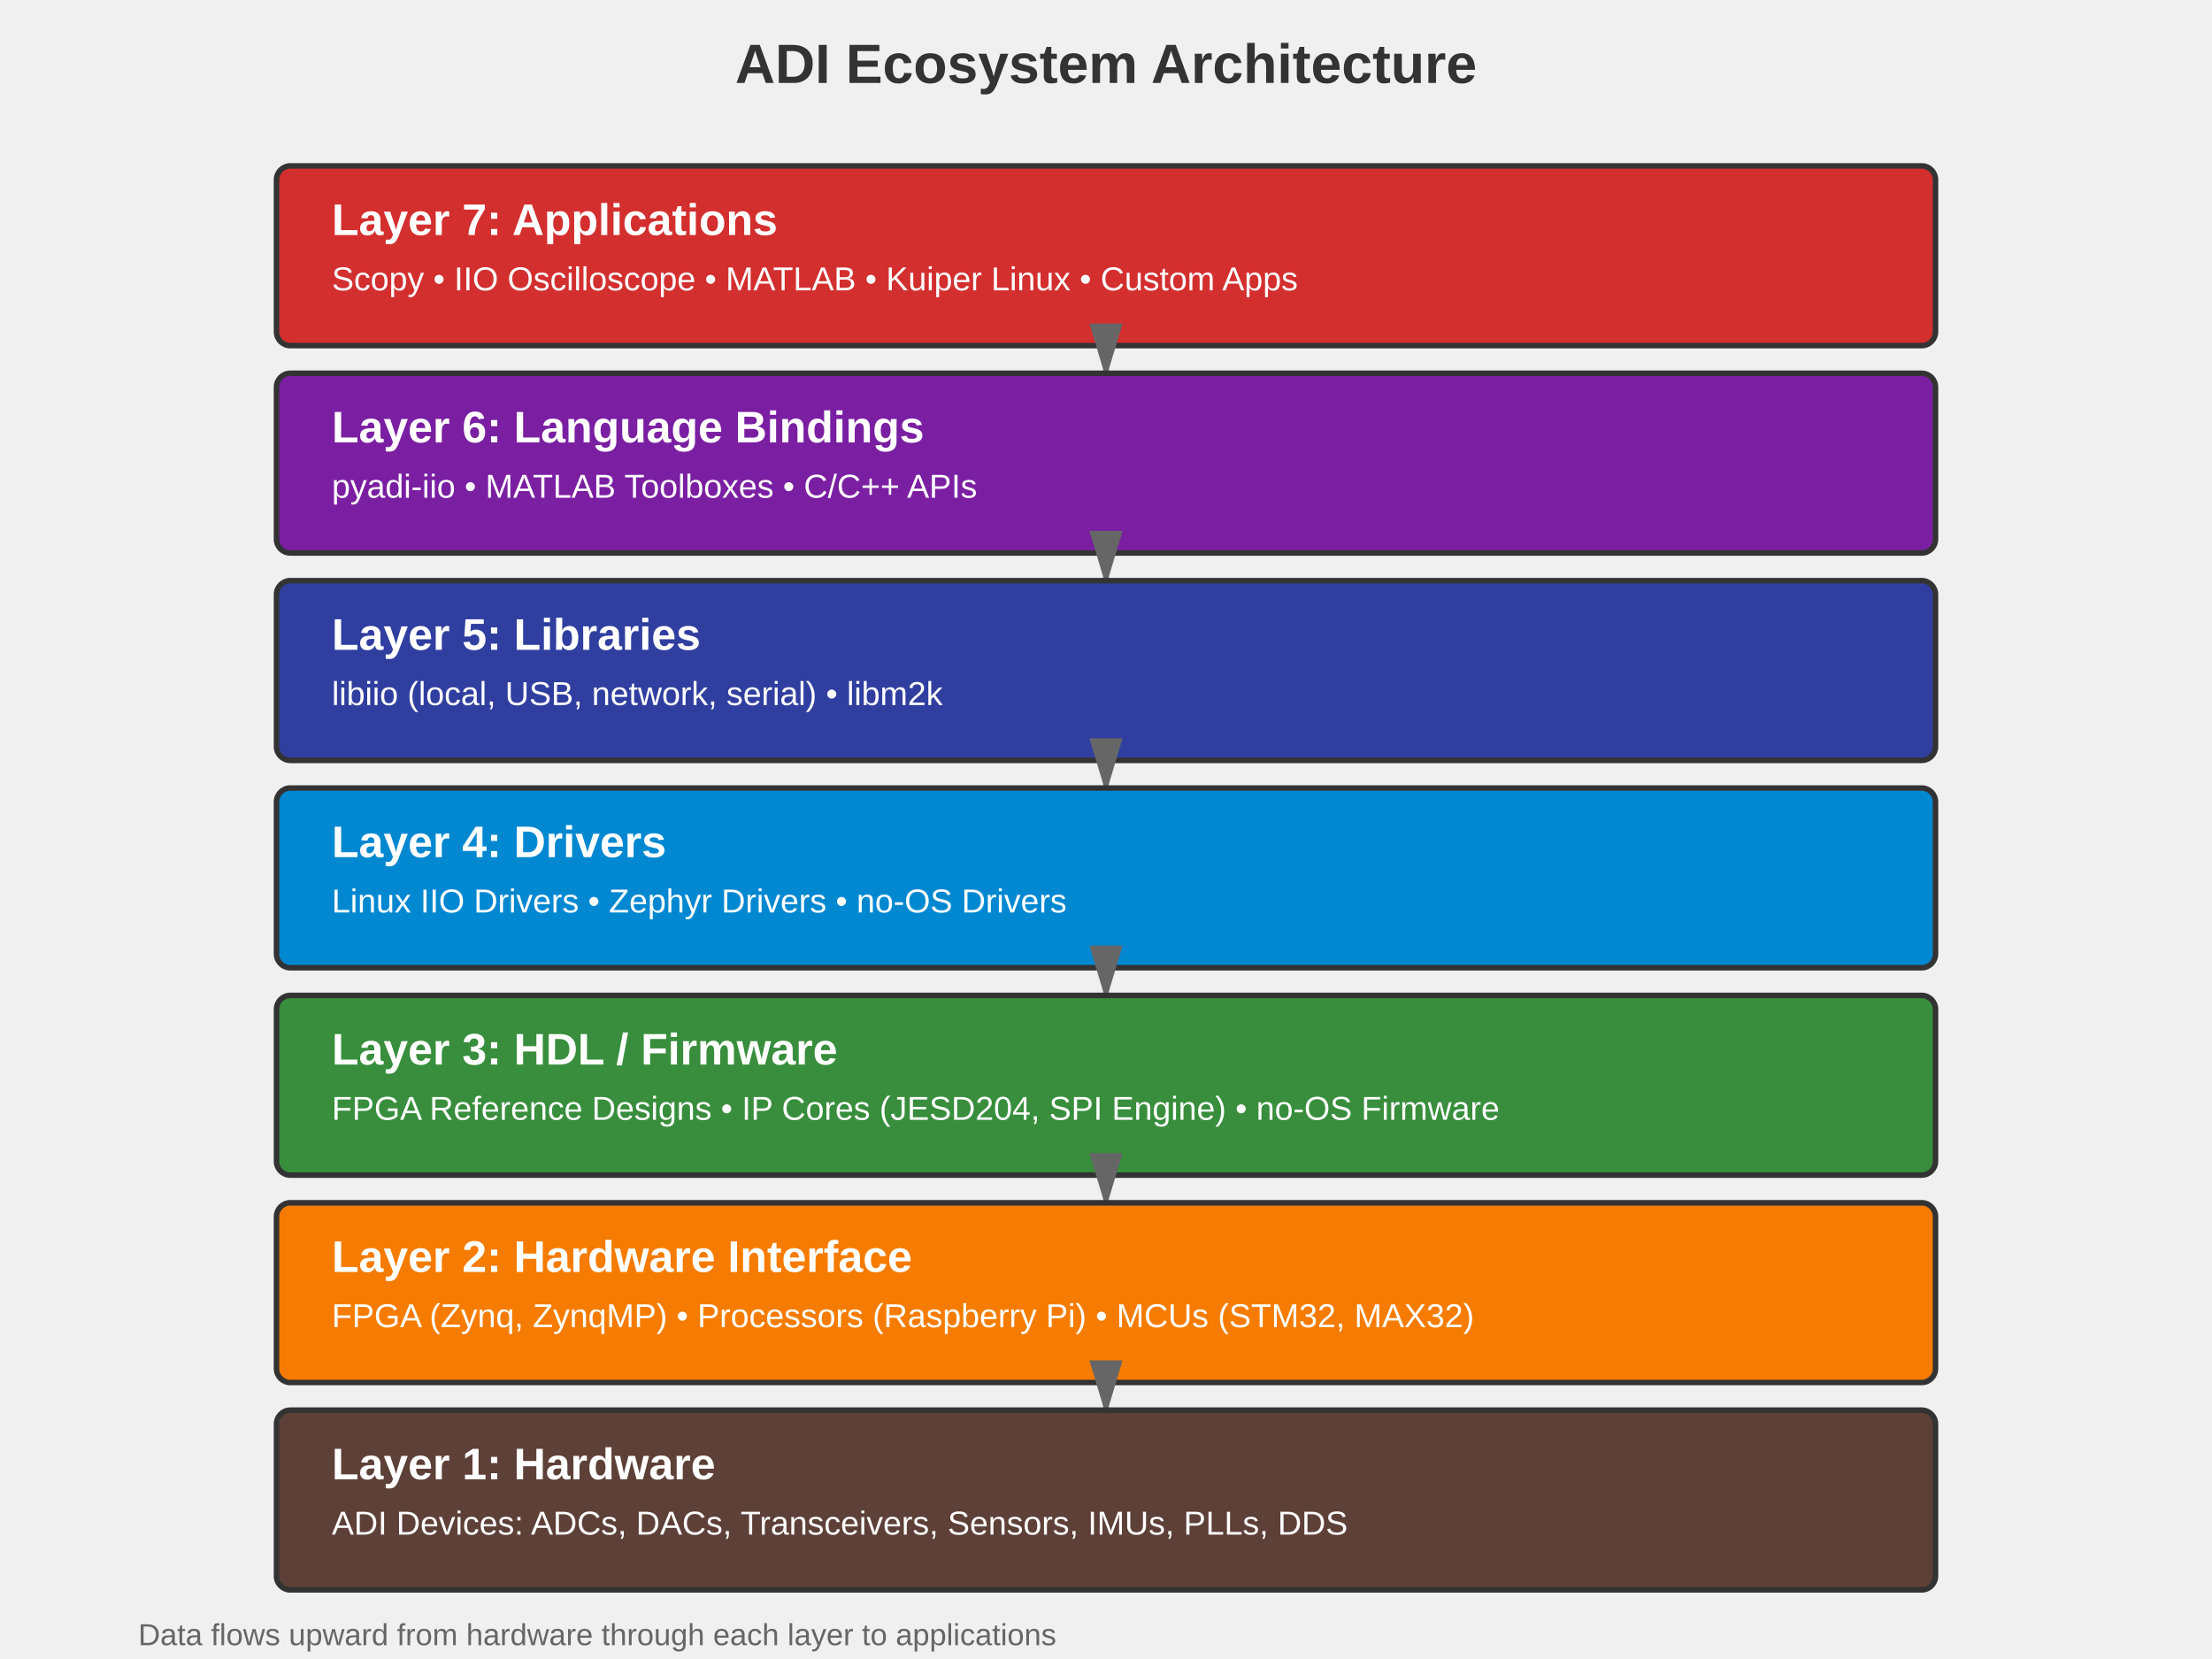
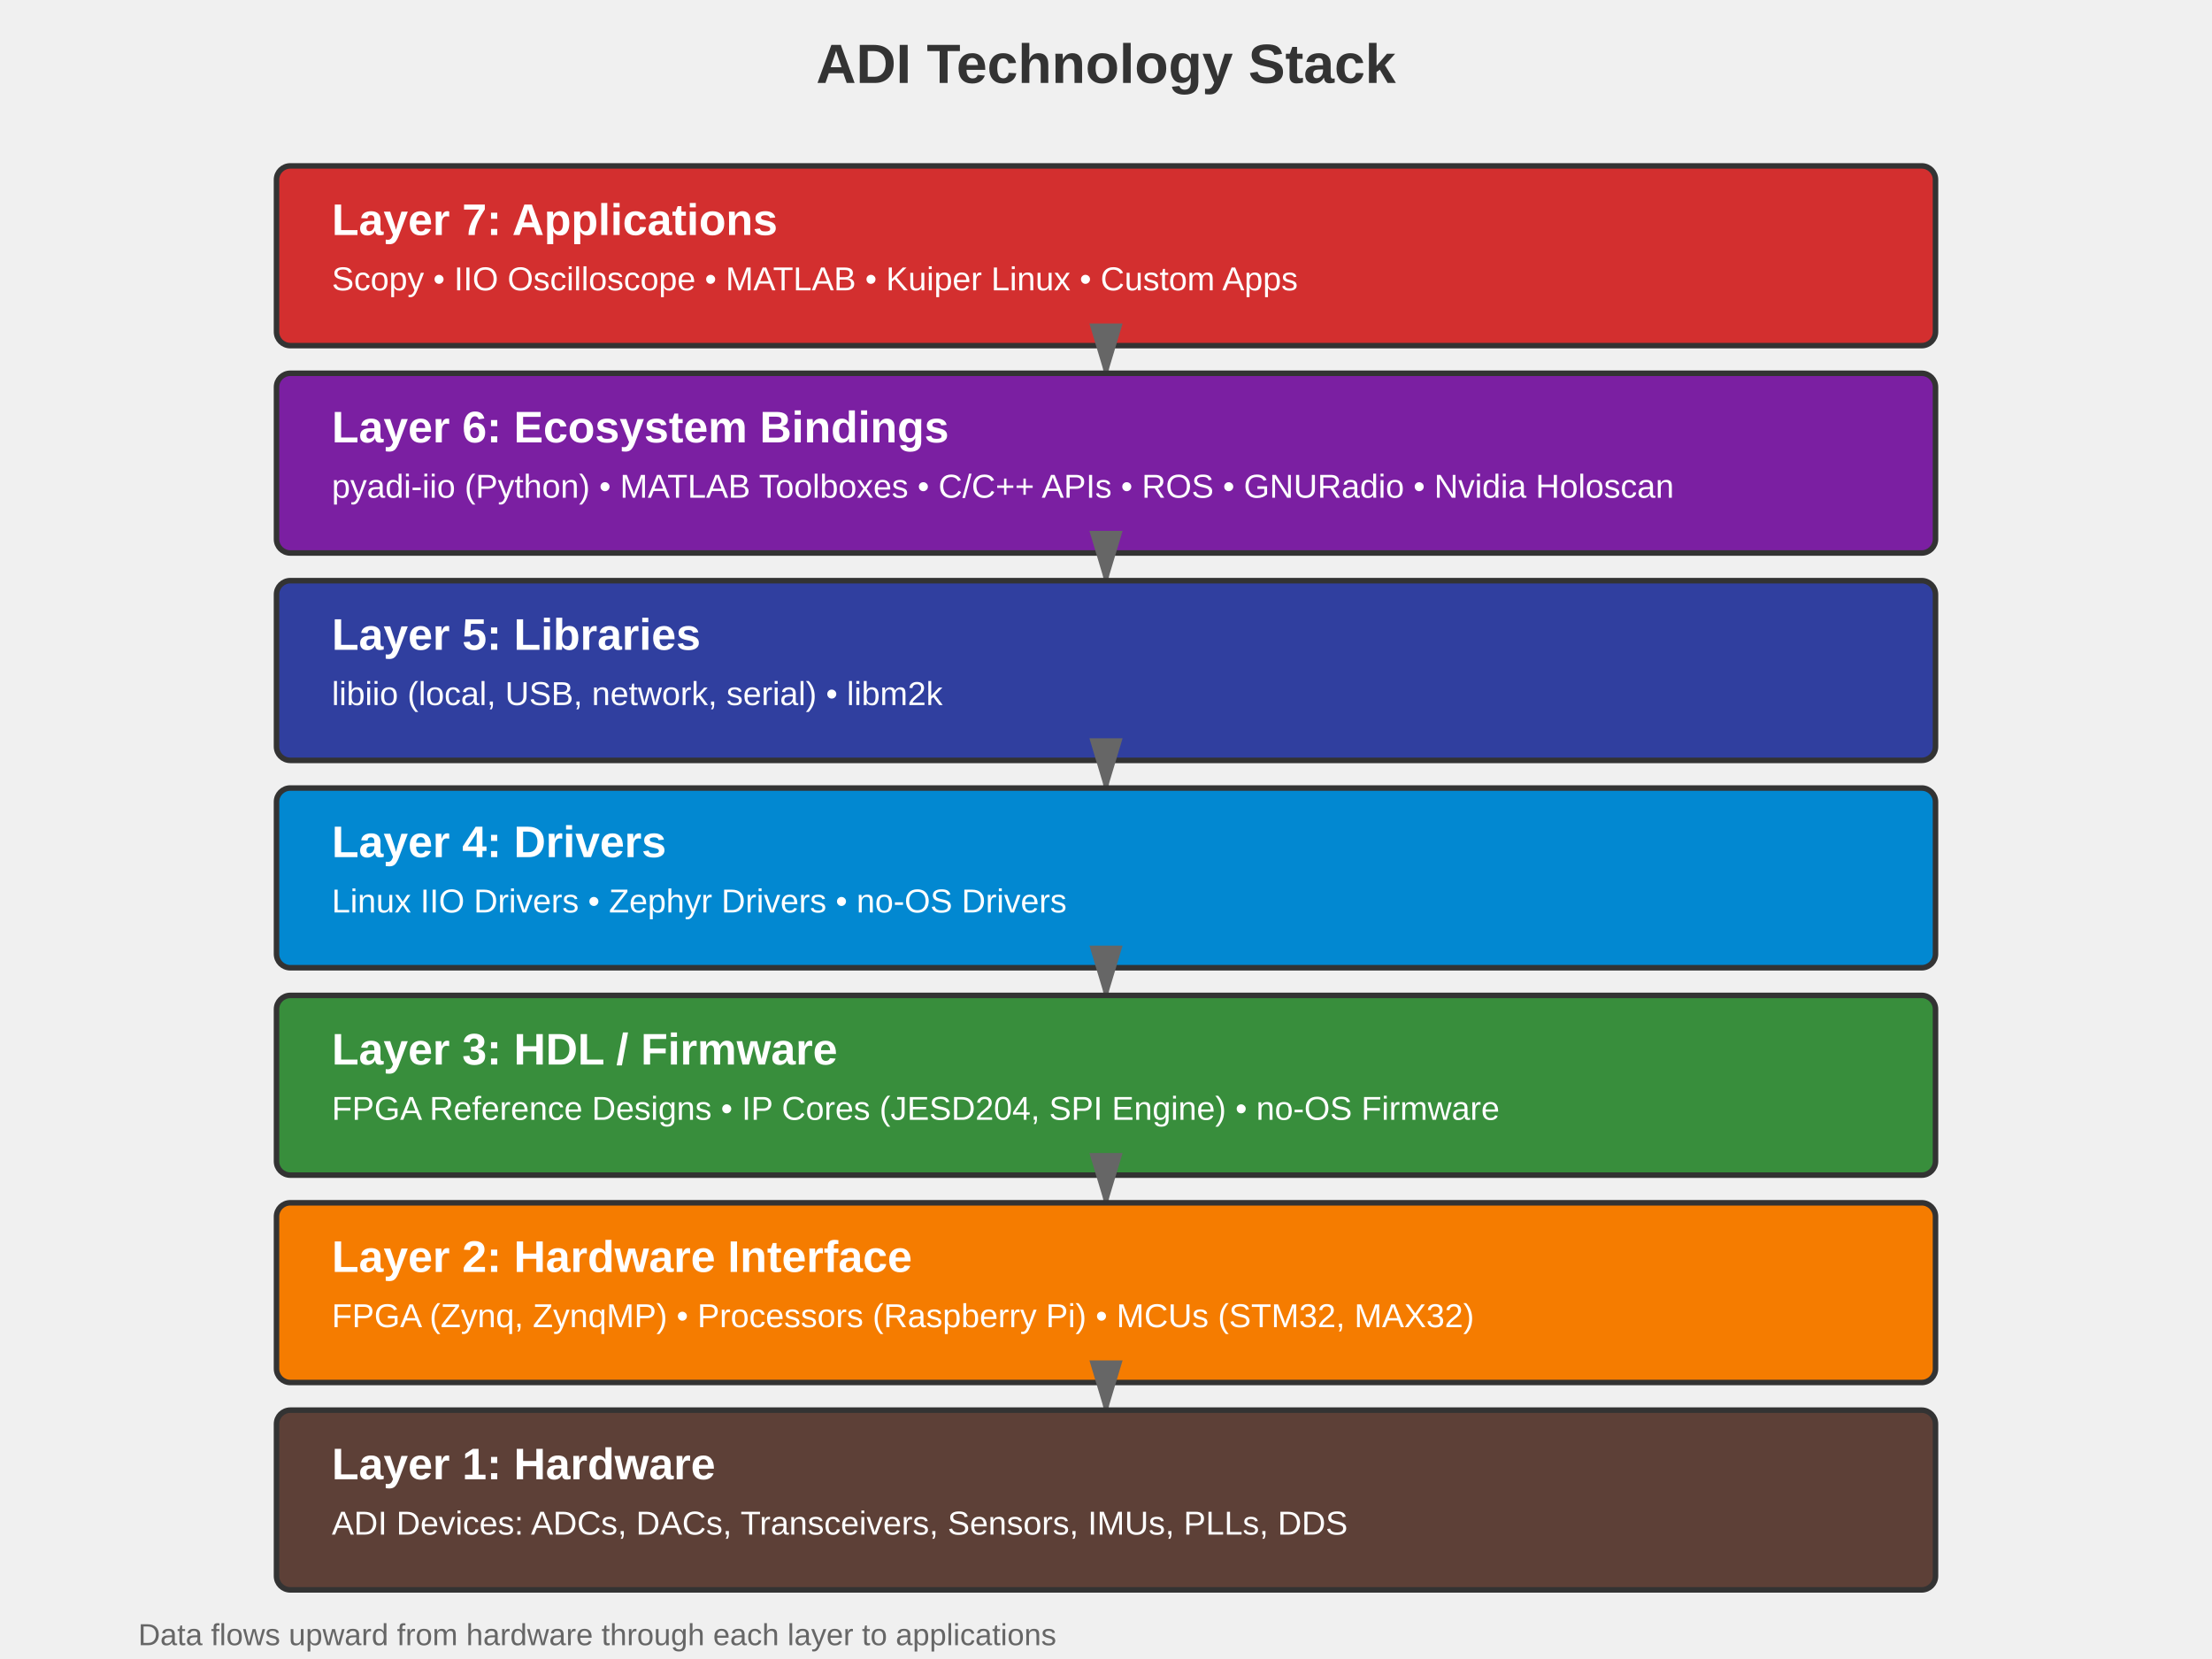
<svg xmlns="http://www.w3.org/2000/svg" viewBox="0 0 800 600">
  <defs>
    <style>
      .layer-box { stroke: #333; stroke-width: 2; }
      .layer-text { font-family: Arial, sans-serif; font-size: 16px; font-weight: bold; fill: #fff; }
      .layer-desc { font-family: Arial, sans-serif; font-size: 12px; fill: #fff; }
      .arrow { stroke: #666; stroke-width: 2; fill: none; marker-end: url(#arrowhead); }
      .title-text { font-family: Arial, sans-serif; font-size: 20px; font-weight: bold; fill: #333; }
    </style>
    <marker id="arrowhead" markerWidth="10" markerHeight="10" refX="9" refY="3" orient="auto">
      <polygon points="0 0, 10 3, 0 6" fill="#666" />
    </marker>
  </defs>
-   <text x="400" y="30" class="title-text" text-anchor="middle">ADI Ecosystem Architecture</text>
+   <text x="400" y="30" class="title-text" text-anchor="middle">ADI Technology Stack</text>
  <rect x="100" y="60" width="600" height="65" rx="5" class="layer-box" fill="#d32f2f" />
  <text x="120" y="85" class="layer-text">Layer 7: Applications</text>
  <text x="120" y="105" class="layer-desc">Scopy • IIO Oscilloscope • MATLAB • Kuiper Linux • Custom Apps</text>
  <line x1="400" y1="125" x2="400" y2="135" class="arrow" />
  <rect x="100" y="135" width="600" height="65" rx="5" class="layer-box" fill="#7b1fa2" />
-   <text x="120" y="160" class="layer-text">Layer 6: Language Bindings</text>
-   <text x="120" y="180" class="layer-desc">pyadi-iio • MATLAB Toolboxes • C/C++ APIs</text>
+   <text x="120" y="160" class="layer-text">Layer 6: Ecosystem Bindings</text>
+   <text x="120" y="180" class="layer-desc">pyadi-iio (Python) • MATLAB Toolboxes • C/C++ APIs • ROS • GNURadio • Nvidia Holoscan</text>
  <line x1="400" y1="200" x2="400" y2="210" class="arrow" />
  <rect x="100" y="210" width="600" height="65" rx="5" class="layer-box" fill="#303f9f" />
  <text x="120" y="235" class="layer-text">Layer 5: Libraries</text>
  <text x="120" y="255" class="layer-desc">libiio (local, USB, network, serial) • libm2k</text>
  <line x1="400" y1="275" x2="400" y2="285" class="arrow" />
  <rect x="100" y="285" width="600" height="65" rx="5" class="layer-box" fill="#0288d1" />
  <text x="120" y="310" class="layer-text">Layer 4: Drivers</text>
  <text x="120" y="330" class="layer-desc">Linux IIO Drivers • Zephyr Drivers • no-OS Drivers</text>
  <line x1="400" y1="350" x2="400" y2="360" class="arrow" />
  <rect x="100" y="360" width="600" height="65" rx="5" class="layer-box" fill="#388e3c" />
  <text x="120" y="385" class="layer-text">Layer 3: HDL / Firmware</text>
  <text x="120" y="405" class="layer-desc">FPGA Reference Designs • IP Cores (JESD204, SPI Engine) • no-OS Firmware</text>
  <line x1="400" y1="425" x2="400" y2="435" class="arrow" />
  <rect x="100" y="435" width="600" height="65" rx="5" class="layer-box" fill="#f57c00" />
  <text x="120" y="460" class="layer-text">Layer 2: Hardware Interface</text>
  <text x="120" y="480" class="layer-desc">FPGA (Zynq, ZynqMP) • Processors (Raspberry Pi) • MCUs (STM32, MAX32)</text>
  <line x1="400" y1="500" x2="400" y2="510" class="arrow" />
  <rect x="100" y="510" width="600" height="65" rx="5" class="layer-box" fill="#5d4037" />
  <text x="120" y="535" class="layer-text">Layer 1: Hardware</text>
  <text x="120" y="555" class="layer-desc">ADI Devices: ADCs, DACs, Transceivers, Sensors, IMUs, PLLs, DDS</text>
  <text x="50" y="595" style="font-family: Arial, sans-serif; font-size: 11px; fill: #666;">Data flows upward from hardware through each layer to applications</text>
</svg>
